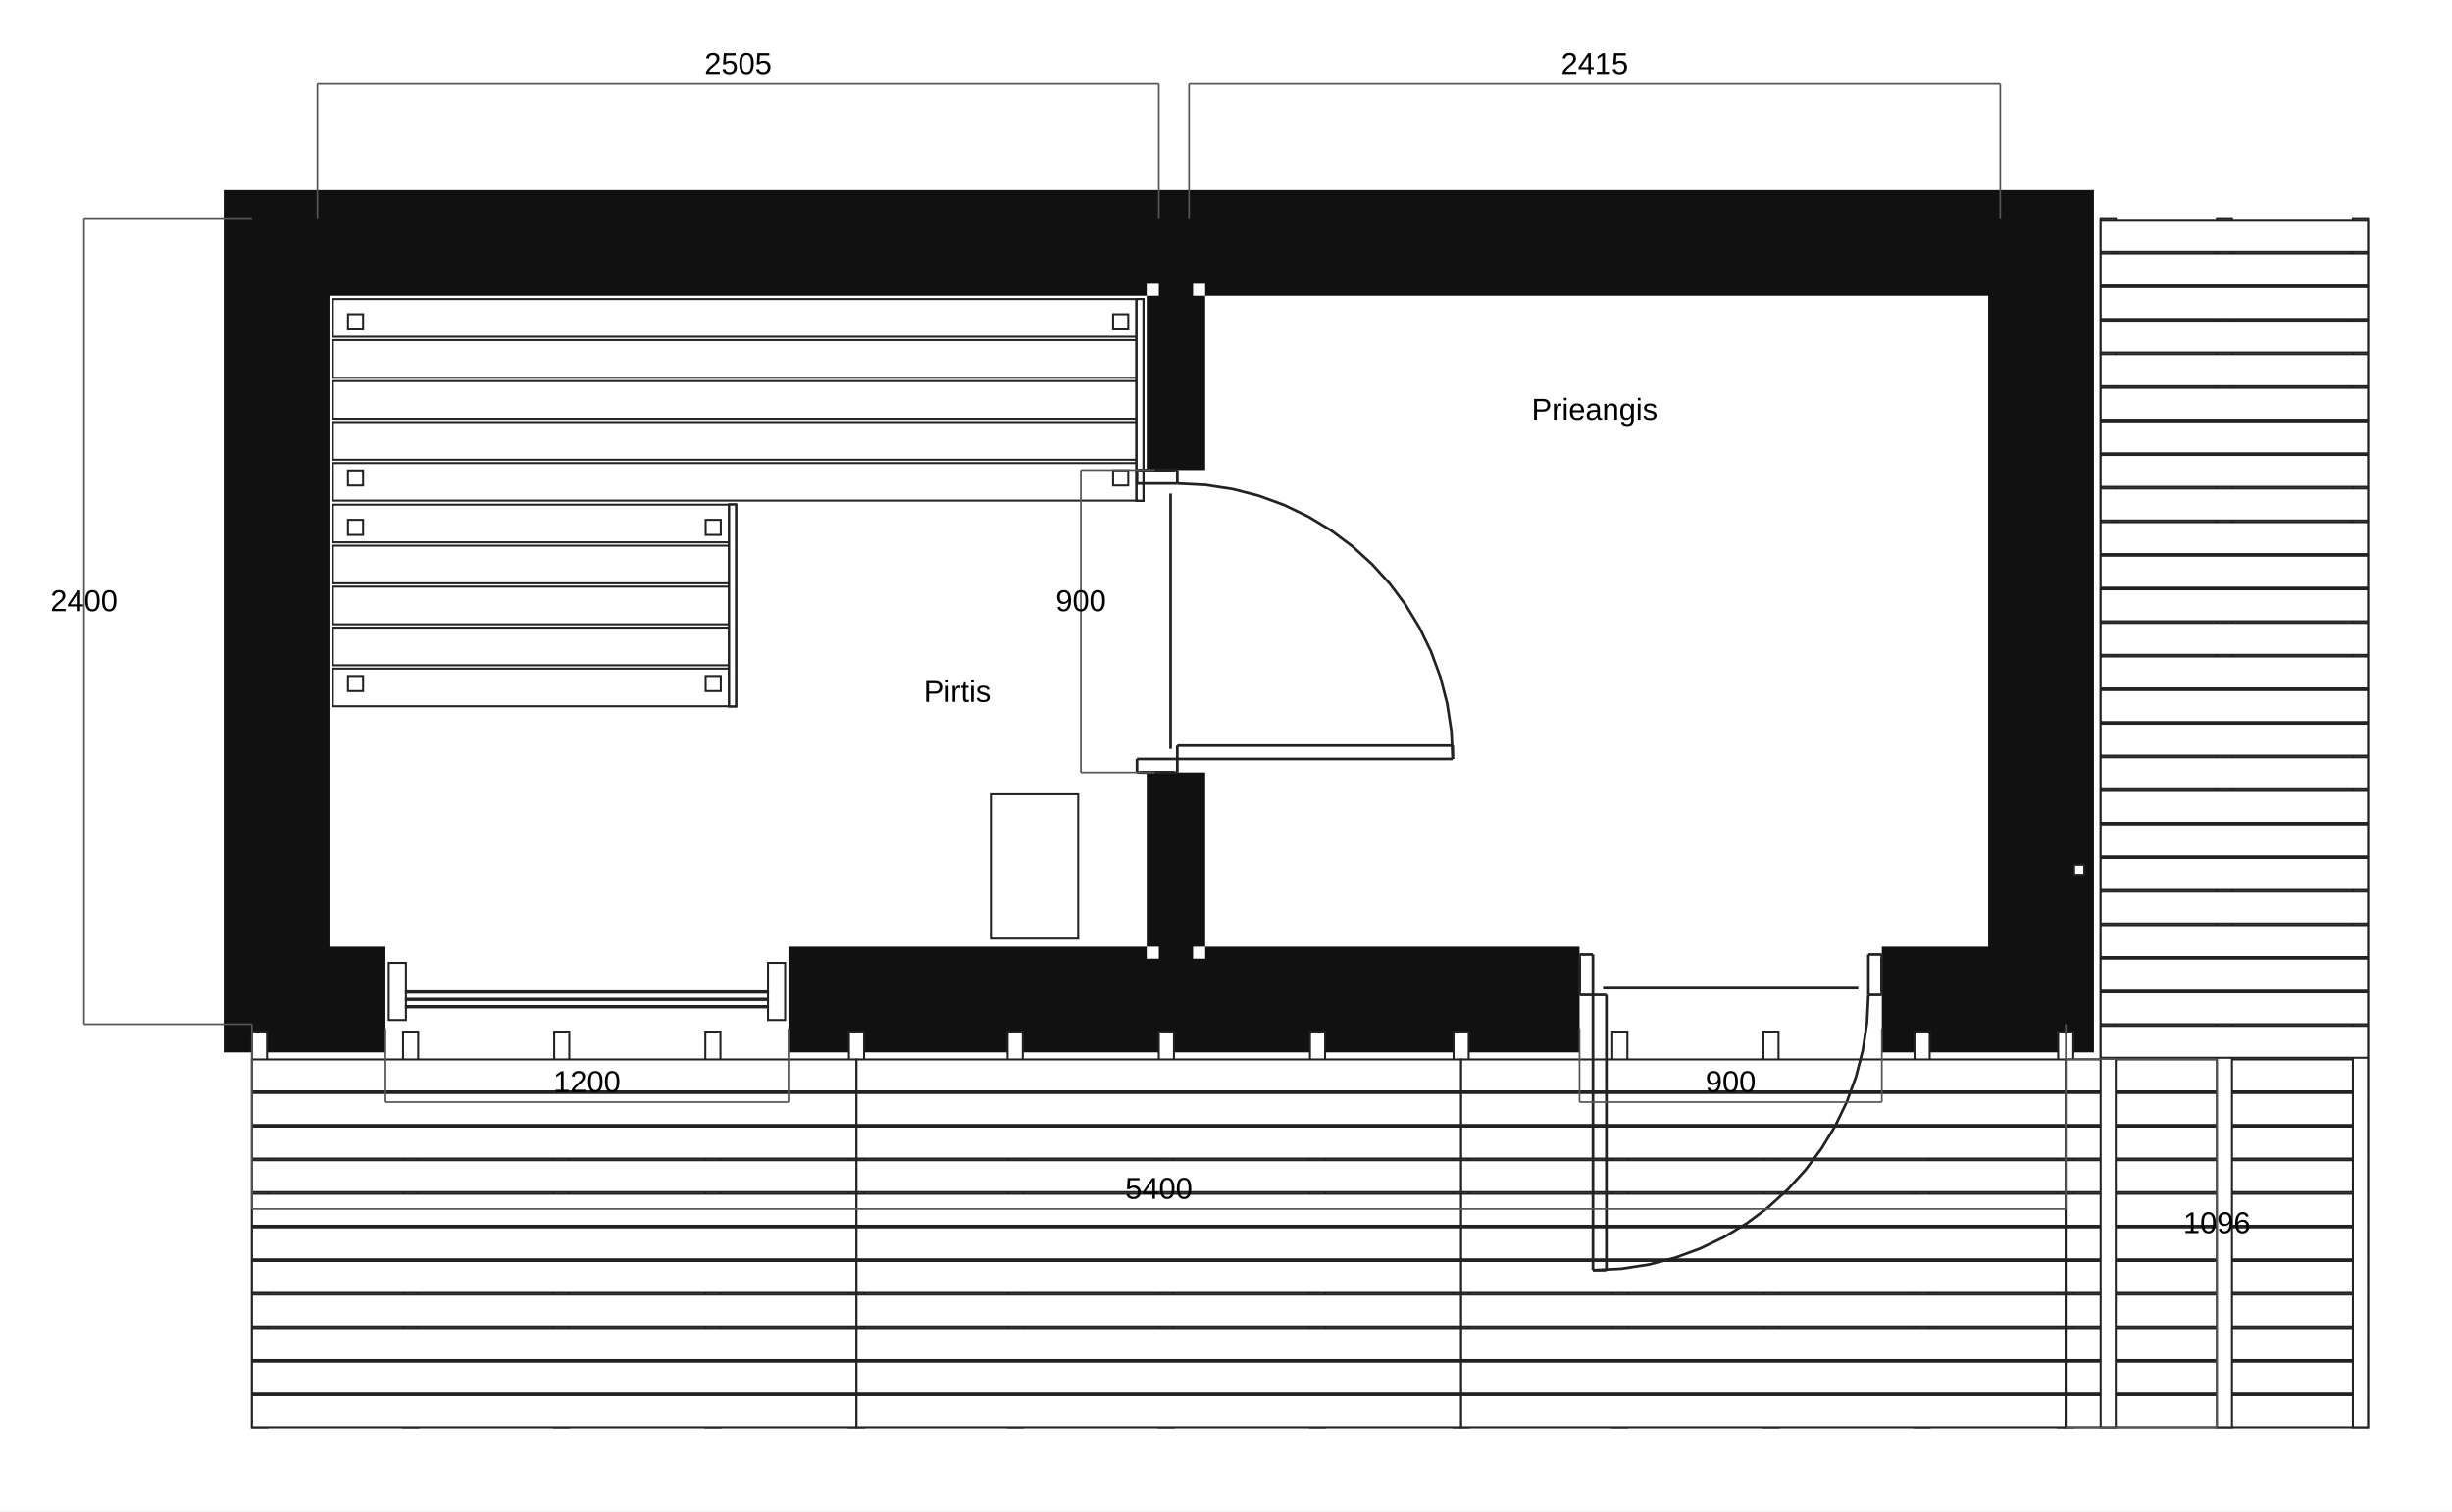
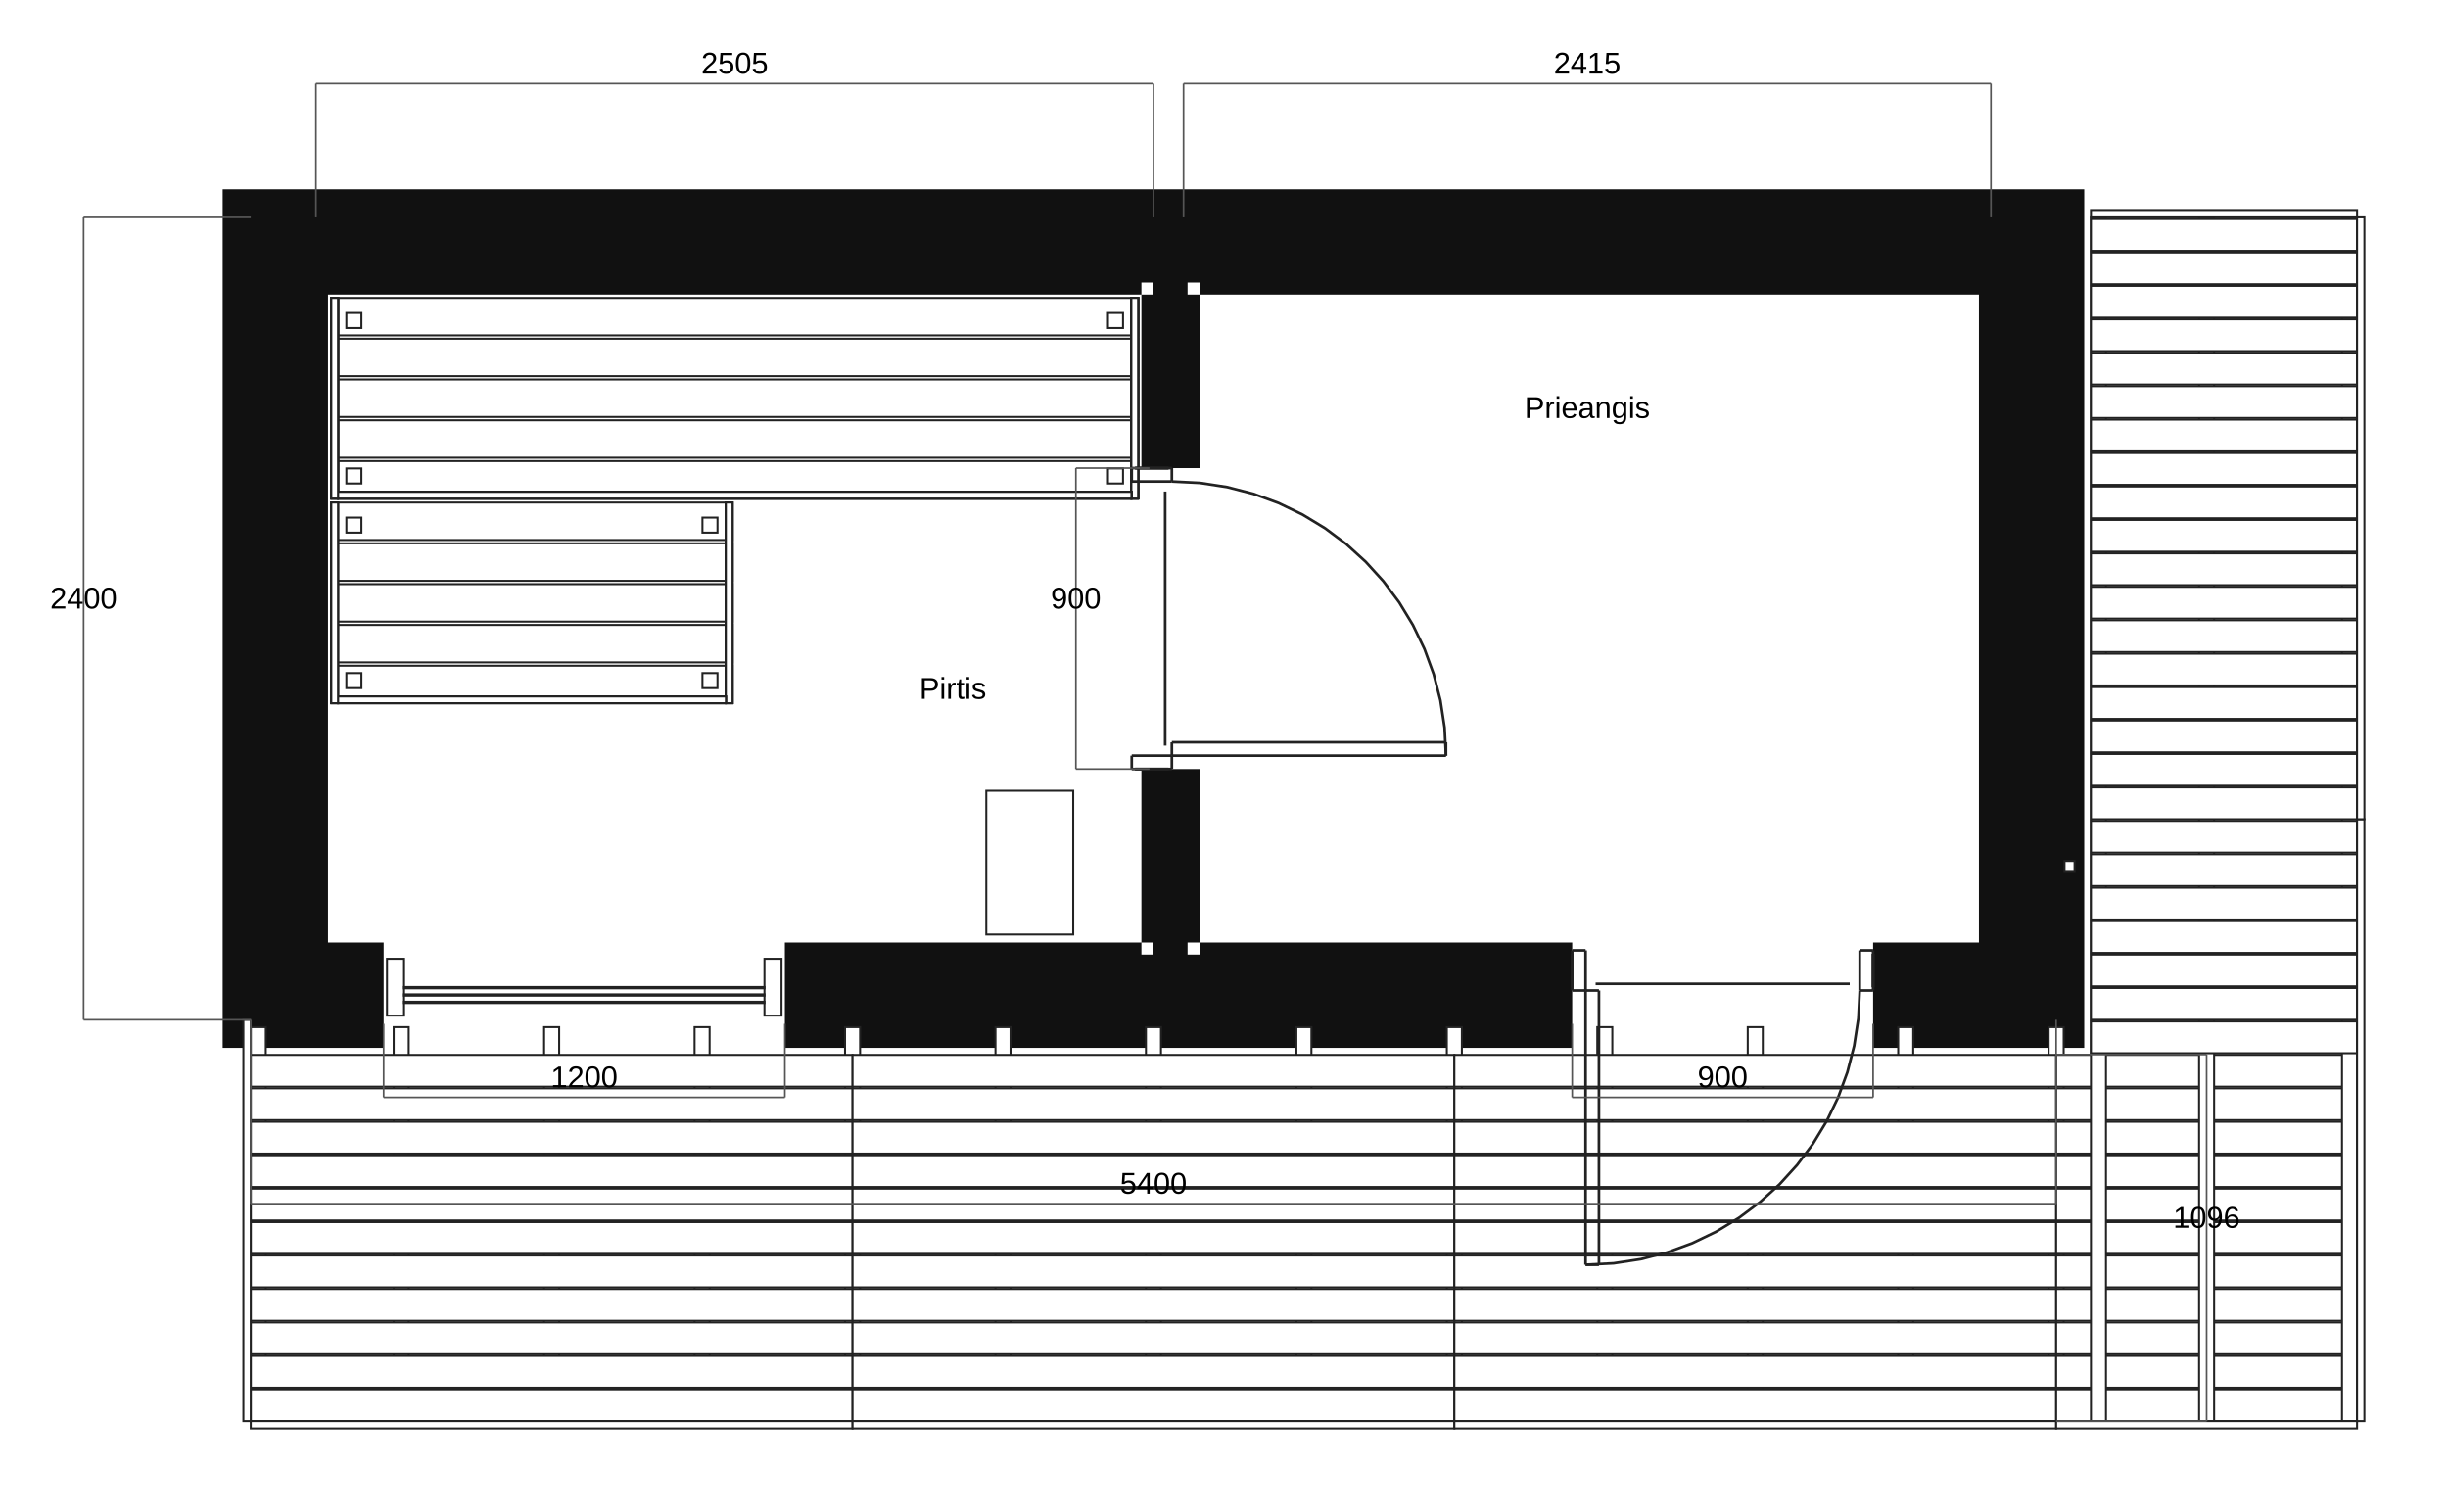
- <svg xmlns="http://www.w3.org/2000/svg" viewBox="-750 -3050 7300 4500">
-   <rect x="-750" y="-3050" width="7300" height="4500" fill="white" />
+ <svg xmlns="http://www.w3.org/2000/svg" viewBox="-750 -3050 7322 4522">
+   <rect x="-750" y="-3050" width="7322" height="4522" fill="white" />
  <path d="M-84,84 L397.5,84 L397.5,-231 L231,-231 L231,-2169 L2664.0,-2169 L2664.0,-1650.0 L2838,-1650.0 L2838,-2169 L2802,-2169 L2802,-2205 L2838,-2205 L2838,-2169 L5169.0,-2169 L5169.0,-231 L4852.5,-231 L4852.5,84 L5484.0,84 L5484.0,-2484 L-84,-2484 Z M1597.5,84 L3952.5,84 L3952.5,-231 L2838,-231 L2838,-195 L2802,-195 L2802,-231 L2838,-231 L2838,-750.0 L2664.0,-750.0 L2664.0,-231 L1597.5,-231 Z M2664.0,-195 L2664.0,-231 L2700,-231 L2700,-195 Z M2664.0,-2169 L2664.0,-2205 L2700,-2205 L2700,-2169 Z" fill="#111" fill-rule="evenodd" />
  <polygon points="0,1200 45,1200 45,22 0,22" fill="#ffffff" stroke="#222" stroke-width="6" />
-   <polygon points="450,1200 495,1200 495,22 450,22" fill="#ffffff" stroke="#222" stroke-width="6" />
-   <polygon points="900,1200 945,1200 945,22 900,22" fill="#ffffff" stroke="#222" stroke-width="6" />
-   <polygon points="1350,1200 1395,1200 1395,22 1350,22" fill="#ffffff" stroke="#222" stroke-width="6" />
+   <polygon points="427.5,1200 472.5,1200 472.5,22 427.5,22" fill="#ffffff" stroke="#222" stroke-width="6" />
+   <polygon points="877.5,1200 922.5,1200 922.5,22 877.5,22" fill="#ffffff" stroke="#222" stroke-width="6" />
+   <polygon points="1327.5,1200 1372.5,1200 1372.5,22 1327.5,22" fill="#ffffff" stroke="#222" stroke-width="6" />
  <polygon points="1777.5,1200 1822.5,1200 1822.5,22 1777.5,22" fill="#ffffff" stroke="#222" stroke-width="6" />
-   <polygon points="2250,1200 2295,1200 2295,22 2250,22" fill="#ffffff" stroke="#222" stroke-width="6" />
-   <polygon points="2700,1200 2745,1200 2745,22 2700,22" fill="#ffffff" stroke="#222" stroke-width="6" />
-   <polygon points="3150,1200 3195,1200 3195,22 3150,22" fill="#ffffff" stroke="#222" stroke-width="6" />
+   <polygon points="2227.5,1200 2272.5,1200 2272.5,22 2227.5,22" fill="#ffffff" stroke="#222" stroke-width="6" />
+   <polygon points="2677.5,1200 2722.5,1200 2722.5,22 2677.5,22" fill="#ffffff" stroke="#222" stroke-width="6" />
+   <polygon points="3127.5,1200 3172.5,1200 3172.5,22 3127.5,22" fill="#ffffff" stroke="#222" stroke-width="6" />
  <polygon points="3577.5,1200 3622.5,1200 3622.5,22 3577.5,22" fill="#ffffff" stroke="#222" stroke-width="6" />
-   <polygon points="4050,1200 4095,1200 4095,22 4050,22" fill="#ffffff" stroke="#222" stroke-width="6" />
-   <polygon points="4500,1200 4545,1200 4545,22 4500,22" fill="#ffffff" stroke="#222" stroke-width="6" />
-   <polygon points="4950,1200 4995,1200 4995,22 4950,22" fill="#ffffff" stroke="#222" stroke-width="6" />
+   <polygon points="4027.5,1200 4072.5,1200 4072.5,22 4027.5,22" fill="#ffffff" stroke="#222" stroke-width="6" />
+   <polygon points="4477.5,1200 4522.5,1200 4522.5,22 4477.5,22" fill="#ffffff" stroke="#222" stroke-width="6" />
+   <polygon points="4927.5,1200 4972.5,1200 4972.5,22 4927.5,22" fill="#ffffff" stroke="#222" stroke-width="6" />
  <polygon points="5377.5,1200 5422.5,1200 5422.5,22 5377.5,22" fill="#ffffff" stroke="#222" stroke-width="6" />
  <polygon points="0,1200 1800,1200 1800,1105 0,1105" fill="#ffffff" stroke="#222" stroke-width="6" />
  <polygon points="1800,1200 3600,1200 3600,1105 1800,1105" fill="#ffffff" stroke="#222" stroke-width="6" />
  <polygon points="3600,1200 5400,1200 5400,1105 3600,1105" fill="#ffffff" stroke="#222" stroke-width="6" />
  <polygon points="5400,1200 6300,1200 6300,1105 5400,1105" fill="#ffffff" stroke="#222" stroke-width="6" />
  <polygon points="0,1100 1800,1100 1800,1005 0,1005" fill="#ffffff" stroke="#222" stroke-width="6" />
  <polygon points="1800,1100 3600,1100 3600,1005 1800,1005" fill="#ffffff" stroke="#222" stroke-width="6" />
  <polygon points="3600,1100 5400,1100 5400,1005 3600,1005" fill="#ffffff" stroke="#222" stroke-width="6" />
  <polygon points="5400,1100 6300,1100 6300,1005 5400,1005" fill="#ffffff" stroke="#222" stroke-width="6" />
  <polygon points="0,1000 1800,1000 1800,905 0,905" fill="#ffffff" stroke="#222" stroke-width="6" />
  <polygon points="1800,1000 3600,1000 3600,905 1800,905" fill="#ffffff" stroke="#222" stroke-width="6" />
  <polygon points="3600,1000 5400,1000 5400,905 3600,905" fill="#ffffff" stroke="#222" stroke-width="6" />
  <polygon points="5400,1000 6300,1000 6300,905 5400,905" fill="#ffffff" stroke="#222" stroke-width="6" />
  <polygon points="0,900 1800,900 1800,805 0,805" fill="#ffffff" stroke="#222" stroke-width="6" />
  <polygon points="1800,900 3600,900 3600,805 1800,805" fill="#ffffff" stroke="#222" stroke-width="6" />
  <polygon points="3600,900 5400,900 5400,805 3600,805" fill="#ffffff" stroke="#222" stroke-width="6" />
  <polygon points="5400,900 6300,900 6300,805 5400,805" fill="#ffffff" stroke="#222" stroke-width="6" />
  <polygon points="0,800 1800,800 1800,705 0,705" fill="#ffffff" stroke="#222" stroke-width="6" />
  <polygon points="1800,800 3600,800 3600,705 1800,705" fill="#ffffff" stroke="#222" stroke-width="6" />
  <polygon points="3600,800 5400,800 5400,705 3600,705" fill="#ffffff" stroke="#222" stroke-width="6" />
  <polygon points="5400,800 6300,800 6300,705 5400,705" fill="#ffffff" stroke="#222" stroke-width="6" />
  <polygon points="0,700 1800,700 1800,605 0,605" fill="#ffffff" stroke="#222" stroke-width="6" />
  <polygon points="1800,700 3600,700 3600,605 1800,605" fill="#ffffff" stroke="#222" stroke-width="6" />
  <polygon points="3600,700 5400,700 5400,605 3600,605" fill="#ffffff" stroke="#222" stroke-width="6" />
  <polygon points="5400,700 6300,700 6300,605 5400,605" fill="#ffffff" stroke="#222" stroke-width="6" />
  <polygon points="0,600 1800,600 1800,505 0,505" fill="#ffffff" stroke="#222" stroke-width="6" />
  <polygon points="1800,600 3600,600 3600,505 1800,505" fill="#ffffff" stroke="#222" stroke-width="6" />
  <polygon points="3600,600 5400,600 5400,505 3600,505" fill="#ffffff" stroke="#222" stroke-width="6" />
  <polygon points="5400,600 6300,600 6300,505 5400,505" fill="#ffffff" stroke="#222" stroke-width="6" />
  <polygon points="0,500 1800,500 1800,405 0,405" fill="#ffffff" stroke="#222" stroke-width="6" />
  <polygon points="1800,500 3600,500 3600,405 1800,405" fill="#ffffff" stroke="#222" stroke-width="6" />
  <polygon points="3600,500 5400,500 5400,405 3600,405" fill="#ffffff" stroke="#222" stroke-width="6" />
  <polygon points="5400,500 6300,500 6300,405 5400,405" fill="#ffffff" stroke="#222" stroke-width="6" />
  <polygon points="0,400 1800,400 1800,305 0,305" fill="#ffffff" stroke="#222" stroke-width="6" />
  <polygon points="1800,400 3600,400 3600,305 1800,305" fill="#ffffff" stroke="#222" stroke-width="6" />
  <polygon points="3600,400 5400,400 5400,305 3600,305" fill="#ffffff" stroke="#222" stroke-width="6" />
  <polygon points="5400,400 6300,400 6300,305 5400,305" fill="#ffffff" stroke="#222" stroke-width="6" />
  <polygon points="0,300 1800,300 1800,205 0,205" fill="#ffffff" stroke="#222" stroke-width="6" />
  <polygon points="1800,300 3600,300 3600,205 1800,205" fill="#ffffff" stroke="#222" stroke-width="6" />
  <polygon points="3600,300 5400,300 5400,205 3600,205" fill="#ffffff" stroke="#222" stroke-width="6" />
  <polygon points="5400,300 6300,300 6300,205 5400,205" fill="#ffffff" stroke="#222" stroke-width="6" />
  <polygon points="0,200 1800,200 1800,105 0,105" fill="#ffffff" stroke="#222" stroke-width="6" />
  <polygon points="1800,200 3600,200 3600,105 1800,105" fill="#ffffff" stroke="#222" stroke-width="6" />
  <polygon points="3600,200 5400,200 5400,105 3600,105" fill="#ffffff" stroke="#222" stroke-width="6" />
  <polygon points="5400,200 6300,200 6300,105 5400,105" fill="#ffffff" stroke="#222" stroke-width="6" />
  <polygon points="5504,1200 5549,1200 5549,-2400 5504,-2400" fill="#ffffff" stroke="#222" stroke-width="6" />
-   <polygon points="5850,1200 5895,1200 5895,-2400 5850,-2400" fill="#ffffff" stroke="#222" stroke-width="6" />
+   <polygon points="5827.5,1200 5872.5,1200 5872.5,-2400 5827.5,-2400" fill="#ffffff" stroke="#222" stroke-width="6" />
  <polygon points="6255,1200 6300,1200 6300,-2400 6255,-2400" fill="#ffffff" stroke="#222" stroke-width="6" />
  <polygon points="5504,100 6300,100 6300,5 5504,5" fill="#ffffff" stroke="#222" stroke-width="6" />
  <polygon points="5504,0 6300,0 6300,-95 5504,-95" fill="#ffffff" stroke="#222" stroke-width="6" />
  <polygon points="5504,-100 6300,-100 6300,-195 5504,-195" fill="#ffffff" stroke="#222" stroke-width="6" />
  <polygon points="5504,-200 6300,-200 6300,-295 5504,-295" fill="#ffffff" stroke="#222" stroke-width="6" />
  <polygon points="5504,-300 6300,-300 6300,-395 5504,-395" fill="#ffffff" stroke="#222" stroke-width="6" />
  <polygon points="5504,-400 6300,-400 6300,-495 5504,-495" fill="#ffffff" stroke="#222" stroke-width="6" />
  <polygon points="5504,-500 6300,-500 6300,-595 5504,-595" fill="#ffffff" stroke="#222" stroke-width="6" />
  <polygon points="5504,-600 6300,-600 6300,-695 5504,-695" fill="#ffffff" stroke="#222" stroke-width="6" />
  <polygon points="5504,-700 6300,-700 6300,-795 5504,-795" fill="#ffffff" stroke="#222" stroke-width="6" />
  <polygon points="5504,-800 6300,-800 6300,-895 5504,-895" fill="#ffffff" stroke="#222" stroke-width="6" />
  <polygon points="5504,-900 6300,-900 6300,-995 5504,-995" fill="#ffffff" stroke="#222" stroke-width="6" />
  <polygon points="5504,-1000 6300,-1000 6300,-1095 5504,-1095" fill="#ffffff" stroke="#222" stroke-width="6" />
  <polygon points="5504,-1100 6300,-1100 6300,-1195 5504,-1195" fill="#ffffff" stroke="#222" stroke-width="6" />
  <polygon points="5504,-1200 6300,-1200 6300,-1295 5504,-1295" fill="#ffffff" stroke="#222" stroke-width="6" />
  <polygon points="5504,-1300 6300,-1300 6300,-1395 5504,-1395" fill="#ffffff" stroke="#222" stroke-width="6" />
  <polygon points="5504,-1400 6300,-1400 6300,-1495 5504,-1495" fill="#ffffff" stroke="#222" stroke-width="6" />
  <polygon points="5504,-1500 6300,-1500 6300,-1595 5504,-1595" fill="#ffffff" stroke="#222" stroke-width="6" />
  <polygon points="5504,-1600 6300,-1600 6300,-1695 5504,-1695" fill="#ffffff" stroke="#222" stroke-width="6" />
  <polygon points="5504,-1700 6300,-1700 6300,-1795 5504,-1795" fill="#ffffff" stroke="#222" stroke-width="6" />
  <polygon points="5504,-1800 6300,-1800 6300,-1895 5504,-1895" fill="#ffffff" stroke="#222" stroke-width="6" />
  <polygon points="5504,-1900 6300,-1900 6300,-1995 5504,-1995" fill="#ffffff" stroke="#222" stroke-width="6" />
  <polygon points="5504,-2000 6300,-2000 6300,-2095 5504,-2095" fill="#ffffff" stroke="#222" stroke-width="6" />
  <polygon points="5504,-2100 6300,-2100 6300,-2195 5504,-2195" fill="#ffffff" stroke="#222" stroke-width="6" />
  <polygon points="5504,-2200 6300,-2200 6300,-2295 5504,-2295" fill="#ffffff" stroke="#222" stroke-width="6" />
  <polygon points="5504,-2300 6300,-2300 6300,-2395 5504,-2395" fill="#ffffff" stroke="#222" stroke-width="6" />
+   <polygon points="0,1222 1800,1222 1800,1200 0,1200" fill="#ffffff" stroke="#222" stroke-width="6" />
+   <polygon points="1800,1222 3600,1222 3600,1200 1800,1200" fill="#ffffff" stroke="#222" stroke-width="6" />
+   <polygon points="3600,1222 5400,1222 5400,1200 3600,1200" fill="#ffffff" stroke="#222" stroke-width="6" />
+   <polygon points="5400,1222 6300,1222 6300,1200 5400,1200" fill="#ffffff" stroke="#222" stroke-width="6" />
+   <polygon points="-22,1200 0,1200 0,0 -22,0" fill="#ffffff" stroke="#222" stroke-width="6" />
+   <polygon points="6300,1200 6322,1200 6322,-600 6300,-600" fill="#ffffff" stroke="#222" stroke-width="6" />
+   <polygon points="6300,-600 6322,-600 6322,-2400 6300,-2400" fill="#ffffff" stroke="#222" stroke-width="6" />
+   <polygon points="5504,-2400 6300,-2400 6300,-2422 5504,-2422" fill="#ffffff" stroke="#222" stroke-width="6" />
  <polygon points="241,-1559 2654,-1559 2654,-1671 241,-1671" fill="#ffffff" stroke="#222" stroke-width="6" />
  <polygon points="241,-1681 2654,-1681 2654,-1793 241,-1793" fill="#ffffff" stroke="#222" stroke-width="6" />
  <polygon points="241,-1803 2654,-1803 2654,-1915 241,-1915" fill="#ffffff" stroke="#222" stroke-width="6" />
  <polygon points="241,-1925 2654,-1925 2654,-2037 241,-2037" fill="#ffffff" stroke="#222" stroke-width="6" />
  <polygon points="241,-2047 2654,-2047 2654,-2159 241,-2159" fill="#ffffff" stroke="#222" stroke-width="6" />
  <polygon points="286,-1604 331,-1604 331,-1649 286,-1649" fill="#ffffff" stroke="#222" stroke-width="6" />
  <polygon points="2564,-1604 2609,-1604 2609,-1649 2564,-1649" fill="#ffffff" stroke="#222" stroke-width="6" />
  <polygon points="286,-2069 331,-2069 331,-2114 286,-2114" fill="#ffffff" stroke="#222" stroke-width="6" />
  <polygon points="2564,-2069 2609,-2069 2609,-2114 2564,-2114" fill="#ffffff" stroke="#222" stroke-width="6" />
  <polygon points="2634,-1559 2654,-1559 2654,-2159 2634,-2159" fill="#ffffff" stroke="#222" stroke-width="6" />
  <polygon points="2634,-1559 2654,-1559 2654,-2159 2634,-2159" fill="#ffffff" stroke="#222" stroke-width="6" />
  <polygon points="2634,-1559 2654,-1559 2654,-2159 2634,-2159" fill="#ffffff" stroke="#222" stroke-width="6" />
  <polygon points="2634,-1559 2654,-1559 2654,-2159 2634,-2159" fill="#ffffff" stroke="#222" stroke-width="6" />
  <polygon points="2634,-1559 2654,-1559 2654,-2159 2634,-2159" fill="#ffffff" stroke="#222" stroke-width="6" />
  <polygon points="2634,-1559 2654,-1559 2654,-2159 2634,-2159" fill="#ffffff" stroke="#222" stroke-width="6" />
  <polygon points="2634,-1559 2654,-1559 2654,-2159 2634,-2159" fill="#ffffff" stroke="#222" stroke-width="6" />
  <polygon points="2634,-1559 2654,-1559 2654,-2159 2634,-2159" fill="#ffffff" stroke="#222" stroke-width="6" />
+   <polygon points="261,-1559 2634,-1559 2634,-1579 261,-1579" fill="#ffffff" stroke="#222" stroke-width="6" />
+   <polygon points="241,-1559 261,-1559 261,-2159 241,-2159" fill="#ffffff" stroke="#222" stroke-width="6" />
+   <polygon points="261,-1559 2634,-1559 2634,-1579 261,-1579" fill="#ffffff" stroke="#222" stroke-width="6" />
+   <polygon points="241,-1559 261,-1559 261,-2159 241,-2159" fill="#ffffff" stroke="#222" stroke-width="6" />
+   <polygon points="261,-1559 2634,-1559 2634,-1579 261,-1579" fill="#ffffff" stroke="#222" stroke-width="6" />
+   <polygon points="241,-1559 261,-1559 261,-2159 241,-2159" fill="#ffffff" stroke="#222" stroke-width="6" />
+   <polygon points="261,-1559 2634,-1559 2634,-1579 261,-1579" fill="#ffffff" stroke="#222" stroke-width="6" />
+   <polygon points="241,-1559 261,-1559 261,-2159 241,-2159" fill="#ffffff" stroke="#222" stroke-width="6" />
+   <polygon points="261,-1559 2634,-1559 2634,-1579 261,-1579" fill="#ffffff" stroke="#222" stroke-width="6" />
+   <polygon points="241,-1559 261,-1559 261,-2159 241,-2159" fill="#ffffff" stroke="#222" stroke-width="6" />
+   <polygon points="261,-1559 2634,-1559 2634,-1579 261,-1579" fill="#ffffff" stroke="#222" stroke-width="6" />
+   <polygon points="241,-1559 261,-1559 261,-2159 241,-2159" fill="#ffffff" stroke="#222" stroke-width="6" />
+   <polygon points="261,-1559 2634,-1559 2634,-1579 261,-1579" fill="#ffffff" stroke="#222" stroke-width="6" />
+   <polygon points="241,-1559 261,-1559 261,-2159 241,-2159" fill="#ffffff" stroke="#222" stroke-width="6" />
+   <polygon points="261,-1559 2634,-1559 2634,-1579 261,-1579" fill="#ffffff" stroke="#222" stroke-width="6" />
+   <polygon points="241,-1559 261,-1559 261,-2159 241,-2159" fill="#ffffff" stroke="#222" stroke-width="6" />
  <polygon points="241,-947 1441,-947 1441,-1059 241,-1059" fill="#ffffff" stroke="#222" stroke-width="6" />
  <polygon points="241,-1069 1441,-1069 1441,-1181 241,-1181" fill="#ffffff" stroke="#222" stroke-width="6" />
  <polygon points="241,-1191 1441,-1191 1441,-1303 241,-1303" fill="#ffffff" stroke="#222" stroke-width="6" />
  <polygon points="241,-1313 1441,-1313 1441,-1425 241,-1425" fill="#ffffff" stroke="#222" stroke-width="6" />
  <polygon points="241,-1435 1441,-1435 1441,-1547 241,-1547" fill="#ffffff" stroke="#222" stroke-width="6" />
  <polygon points="286,-992 331,-992 331,-1037 286,-1037" fill="#ffffff" stroke="#222" stroke-width="6" />
  <polygon points="1351,-992 1396,-992 1396,-1037 1351,-1037" fill="#ffffff" stroke="#222" stroke-width="6" />
  <polygon points="286,-1457 331,-1457 331,-1502 286,-1502" fill="#ffffff" stroke="#222" stroke-width="6" />
  <polygon points="1351,-1457 1396,-1457 1396,-1502 1351,-1502" fill="#ffffff" stroke="#222" stroke-width="6" />
  <polygon points="1421,-947 1441,-947 1441,-1547 1421,-1547" fill="#ffffff" stroke="#222" stroke-width="6" />
  <polygon points="1421,-947 1441,-947 1441,-1547 1421,-1547" fill="#ffffff" stroke="#222" stroke-width="6" />
  <polygon points="1421,-947 1441,-947 1441,-1547 1421,-1547" fill="#ffffff" stroke="#222" stroke-width="6" />
  <polygon points="1421,-947 1441,-947 1441,-1547 1421,-1547" fill="#ffffff" stroke="#222" stroke-width="6" />
+   <polygon points="261,-947 1421,-947 1421,-967 261,-967" fill="#ffffff" stroke="#222" stroke-width="6" />
+   <polygon points="241,-947 261,-947 261,-1547 241,-1547" fill="#ffffff" stroke="#222" stroke-width="6" />
+   <polygon points="261,-947 1421,-947 1421,-967 261,-967" fill="#ffffff" stroke="#222" stroke-width="6" />
+   <polygon points="241,-947 261,-947 261,-1547 241,-1547" fill="#ffffff" stroke="#222" stroke-width="6" />
+   <polygon points="261,-947 1421,-947 1421,-967 261,-967" fill="#ffffff" stroke="#222" stroke-width="6" />
+   <polygon points="241,-947 261,-947 261,-1547 241,-1547" fill="#ffffff" stroke="#222" stroke-width="6" />
+   <polygon points="261,-947 1421,-947 1421,-967 261,-967" fill="#ffffff" stroke="#222" stroke-width="6" />
+   <polygon points="241,-947 261,-947 261,-1547 241,-1547" fill="#ffffff" stroke="#222" stroke-width="6" />
  <polygon points="2200,-255 2460,-255 2460,-685 2200,-685" fill="#ffffff" stroke="#222" stroke-width="6" />
  <polygon points="407.5,-12.5 458.5,-12.5 458.5,-182.5 407.5,-182.5" fill="#ffffff" stroke="#222" stroke-width="6" />
  <polygon points="1536.5,-12.5 1587.5,-12.5 1587.5,-182.5 1536.5,-182.5" fill="#ffffff" stroke="#222" stroke-width="6" />
  <polygon points="458.5,-50.0 1536.5,-50.0 1536.5,-54.0 458.5,-54.0" fill="#ffffff" stroke="#222" stroke-width="6" />
  <polygon points="458.5,-72.0 1536.5,-72.0 1536.5,-76.0 458.5,-76.0" fill="#ffffff" stroke="#222" stroke-width="6" />
  <polygon points="458.5,-94.0 1536.5,-94.0 1536.5,-98.0 458.5,-98.0" fill="#ffffff" stroke="#222" stroke-width="6" />
  <polygon points="5425.0,-445.0 5455.0,-445.0 5455.0,-475.0 5425.0,-475.0" fill="#ffffff" stroke="#222" stroke-width="6" />
  <polyline points="4782.5,-107.5 4022.5,-107.5" fill="none" stroke="#222" stroke-width="8" />
  <polyline points="3992.5,732.5 4076.34,728.266 4157.759,715.841 4236.343,695.634 4311.681,668.06 4383.361,633.53 4450.97,592.457 4514.096,545.252 4572.328,492.328 4625.252,434.096 4672.457,370.97 4713.53,303.361 4748.06,231.681 4775.634,156.343 4795.841,77.759 4808.266,-3.66 4812.5,-87.5" fill="none" stroke="#222" stroke-width="8" />
  <polyline points="4852.5,-207.5 4812.5,-207.5" fill="none" stroke="#222" stroke-width="8" />
  <polyline points="4812.5,-207.5 4812.5,-87.5" fill="none" stroke="#222" stroke-width="8" />
  <polyline points="4812.5,-87.5 4852.5,-87.5" fill="none" stroke="#222" stroke-width="8" />
  <polyline points="4852.5,-87.5 4852.5,-207.5" fill="none" stroke="#222" stroke-width="8" />
  <polyline points="3952.5,-87.5 3992.5,-87.5" fill="none" stroke="#222" stroke-width="8" />
  <polyline points="3992.5,-87.5 3992.5,-207.5" fill="none" stroke="#222" stroke-width="8" />
  <polyline points="3992.5,-207.5 3952.5,-207.5" fill="none" stroke="#222" stroke-width="8" />
  <polyline points="3952.5,-207.5 3952.5,-87.5" fill="none" stroke="#222" stroke-width="8" />
  <polyline points="3992.5,732.5 3992.5,-87.5" fill="none" stroke="#222" stroke-width="8" />
  <polyline points="3992.5,-87.5 4032.5,-87.5" fill="none" stroke="#222" stroke-width="8" />
  <polyline points="4032.5,-87.5 4032.5,732.5" fill="none" stroke="#222" stroke-width="8" />
  <polyline points="4032.5,732.5 3992.5,732.5" fill="none" stroke="#222" stroke-width="8" />
  <polyline points="4852.5,-97.5 4852.5,-197.5" fill="none" stroke="#222" stroke-width="8" />
  <polyline points="4852.5,-97.5 4852.5,-197.5" fill="none" stroke="#222" stroke-width="8" />
  <polyline points="3952.5,-97.5 3952.5,-197.5" fill="none" stroke="#222" stroke-width="8" />
  <polyline points="3952.5,-97.5 3952.5,-197.5" fill="none" stroke="#222" stroke-width="8" />
  <polyline points="2735.0,-1580.0 2735.0,-820.0" fill="none" stroke="#222" stroke-width="8" />
  <polyline points="3575.0,-790.0 3570.766,-873.84 3558.341,-955.259 3538.134,-1033.843 3510.56,-1109.181 3476.03,-1180.861 3434.957,-1248.47 3387.752,-1311.596 3334.828,-1369.828 3276.596,-1422.752 3213.47,-1469.957 3145.861,-1511.03 3074.181,-1545.56 2998.843,-1573.134 2920.259,-1593.341 2838.84,-1605.766 2755.0,-1610.0" fill="none" stroke="#222" stroke-width="8" />
  <polyline points="2635.0,-1650.0 2635.0,-1610.0" fill="none" stroke="#222" stroke-width="8" />
  <polyline points="2635.0,-1610.0 2755.0,-1610.0" fill="none" stroke="#222" stroke-width="8" />
  <polyline points="2755.0,-1610.0 2755.0,-1650.0" fill="none" stroke="#222" stroke-width="8" />
  <polyline points="2755.0,-1650.0 2635.0,-1650.0" fill="none" stroke="#222" stroke-width="8" />
  <polyline points="2755.0,-750.0 2755.0,-790.0" fill="none" stroke="#222" stroke-width="8" />
  <polyline points="2755.0,-790.0 2635.0,-790.0" fill="none" stroke="#222" stroke-width="8" />
  <polyline points="2635.0,-790.0 2635.0,-750.0" fill="none" stroke="#222" stroke-width="8" />
  <polyline points="2635.0,-750.0 2755.0,-750.0" fill="none" stroke="#222" stroke-width="8" />
  <polyline points="3575.0,-790.0 2755.0,-790.0" fill="none" stroke="#222" stroke-width="8" />
  <polyline points="2755.0,-790.0 2755.0,-830.0" fill="none" stroke="#222" stroke-width="8" />
  <polyline points="2755.0,-830.0 3575.0,-830.0" fill="none" stroke="#222" stroke-width="8" />
  <polyline points="3575.0,-830.0 3575.0,-790.0" fill="none" stroke="#222" stroke-width="8" />
  <polyline points="2745.0,-1650.0 2645.0,-1650.0" fill="none" stroke="#222" stroke-width="8" />
  <polyline points="2745.0,-1650.0 2645.0,-1650.0" fill="none" stroke="#222" stroke-width="8" />
  <polyline points="2745.0,-750.0 2645.0,-750.0" fill="none" stroke="#222" stroke-width="8" />
  <polyline points="2745.0,-750.0 2645.0,-750.0" fill="none" stroke="#222" stroke-width="8" />
  <text x="2100" y="-960.0" font-family="Arial" font-size="90" text-anchor="middle">Pirtis</text>
  <text x="3997.5" y="-1800.0" font-family="Arial" font-size="90" text-anchor="middle">Prieangis</text>
  <path d="M0,0 L0,550" stroke="#555" stroke-width="5" />
  <path d="M5400,0 L5400,550" stroke="#555" stroke-width="5" />
  <path d="M0,550 L5400,550" stroke="#555" stroke-width="5" />
  <text x="2700.0" y="520.0" font-family="Arial" font-size="90" text-anchor="middle">5400</text>
  <path d="M0,0 L-500,0" stroke="#555" stroke-width="5" />
  <path d="M0,-2400 L-500,-2400" stroke="#555" stroke-width="5" />
  <path d="M-500,0 L-500,-2400" stroke="#555" stroke-width="5" />
  <text x="-500.0" y="-1230.0" font-family="Arial" font-size="90" text-anchor="middle">2400</text>
  <path d="M195,-2400 L195,-2800" stroke="#555" stroke-width="5" />
  <path d="M2700,-2400 L2700,-2800" stroke="#555" stroke-width="5" />
  <path d="M195,-2800 L2700,-2800" stroke="#555" stroke-width="5" />
  <text x="1447.5" y="-2830.0" font-family="Arial" font-size="90" text-anchor="middle">2505</text>
  <path d="M2790,-2400 L2790,-2800" stroke="#555" stroke-width="5" />
  <path d="M5205,-2400 L5205,-2800" stroke="#555" stroke-width="5" />
  <path d="M2790,-2800 L5205,-2800" stroke="#555" stroke-width="5" />
  <text x="3997.5" y="-2830.0" font-family="Arial" font-size="90" text-anchor="middle">2415</text>
  <path d="M397.5,12 L397.5,232" stroke="#555" stroke-width="5" />
  <path d="M1597.5,12 L1597.5,232" stroke="#555" stroke-width="5" />
  <path d="M397.5,232 L1597.5,232" stroke="#555" stroke-width="5" />
  <text x="997.5" y="202.0" font-family="Arial" font-size="90" text-anchor="middle">1200</text>
  <path d="M3952.5,12 L3952.5,232" stroke="#555" stroke-width="5" />
  <path d="M4852.5,12 L4852.5,232" stroke="#555" stroke-width="5" />
  <path d="M3952.5,232 L4852.5,232" stroke="#555" stroke-width="5" />
  <text x="4402.5" y="202.0" font-family="Arial" font-size="90" text-anchor="middle">900</text>
  <path d="M2688,-750.0 L2468,-750.0" stroke="#555" stroke-width="5" />
  <path d="M2688,-1650.0 L2468,-1650.0" stroke="#555" stroke-width="5" />
  <path d="M2468,-750.0 L2468,-1650.0" stroke="#555" stroke-width="5" />
  <text x="2468.0" y="-1230.0" font-family="Arial" font-size="90" text-anchor="middle">900</text>
  <path d="M5400,1200 L5850,1200" stroke="#555" stroke-width="5" />
  <path d="M5400,104 L5850,104" stroke="#555" stroke-width="5" />
  <path d="M5850,1200 L5850,104" stroke="#555" stroke-width="5" />
  <text x="5850.0" y="622.0" font-family="Arial" font-size="90" text-anchor="middle">1096</text>
</svg>
